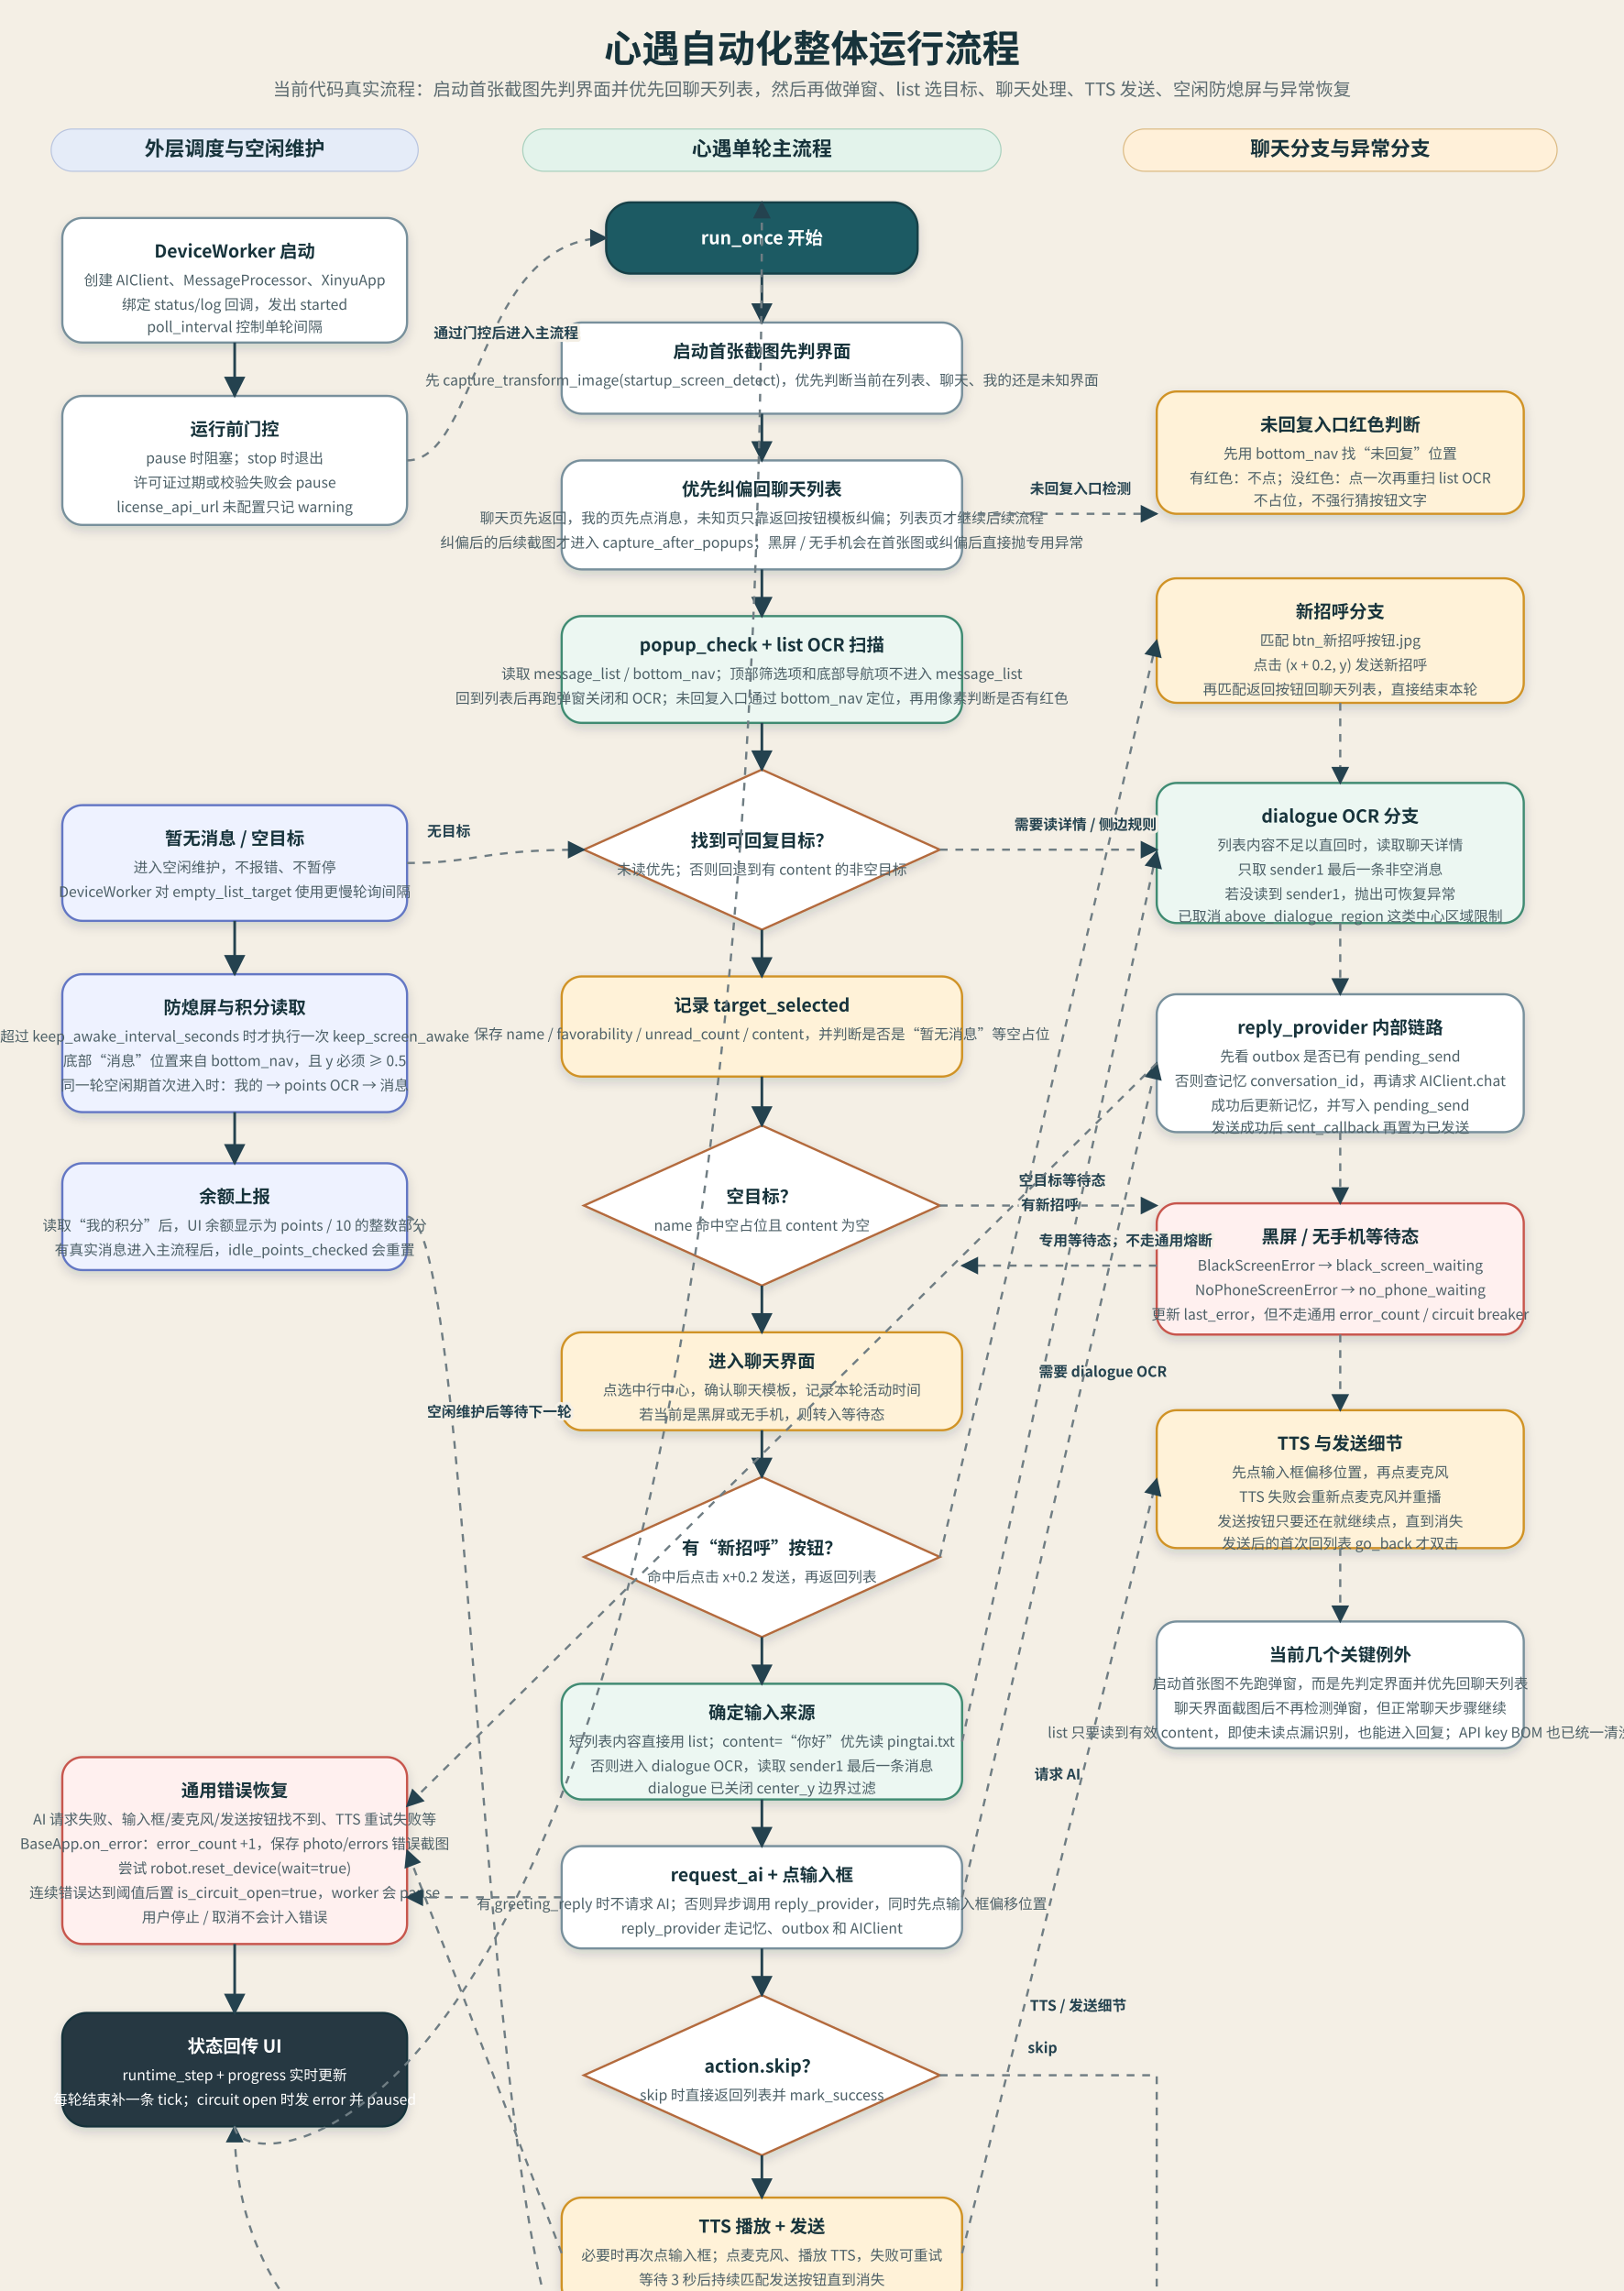
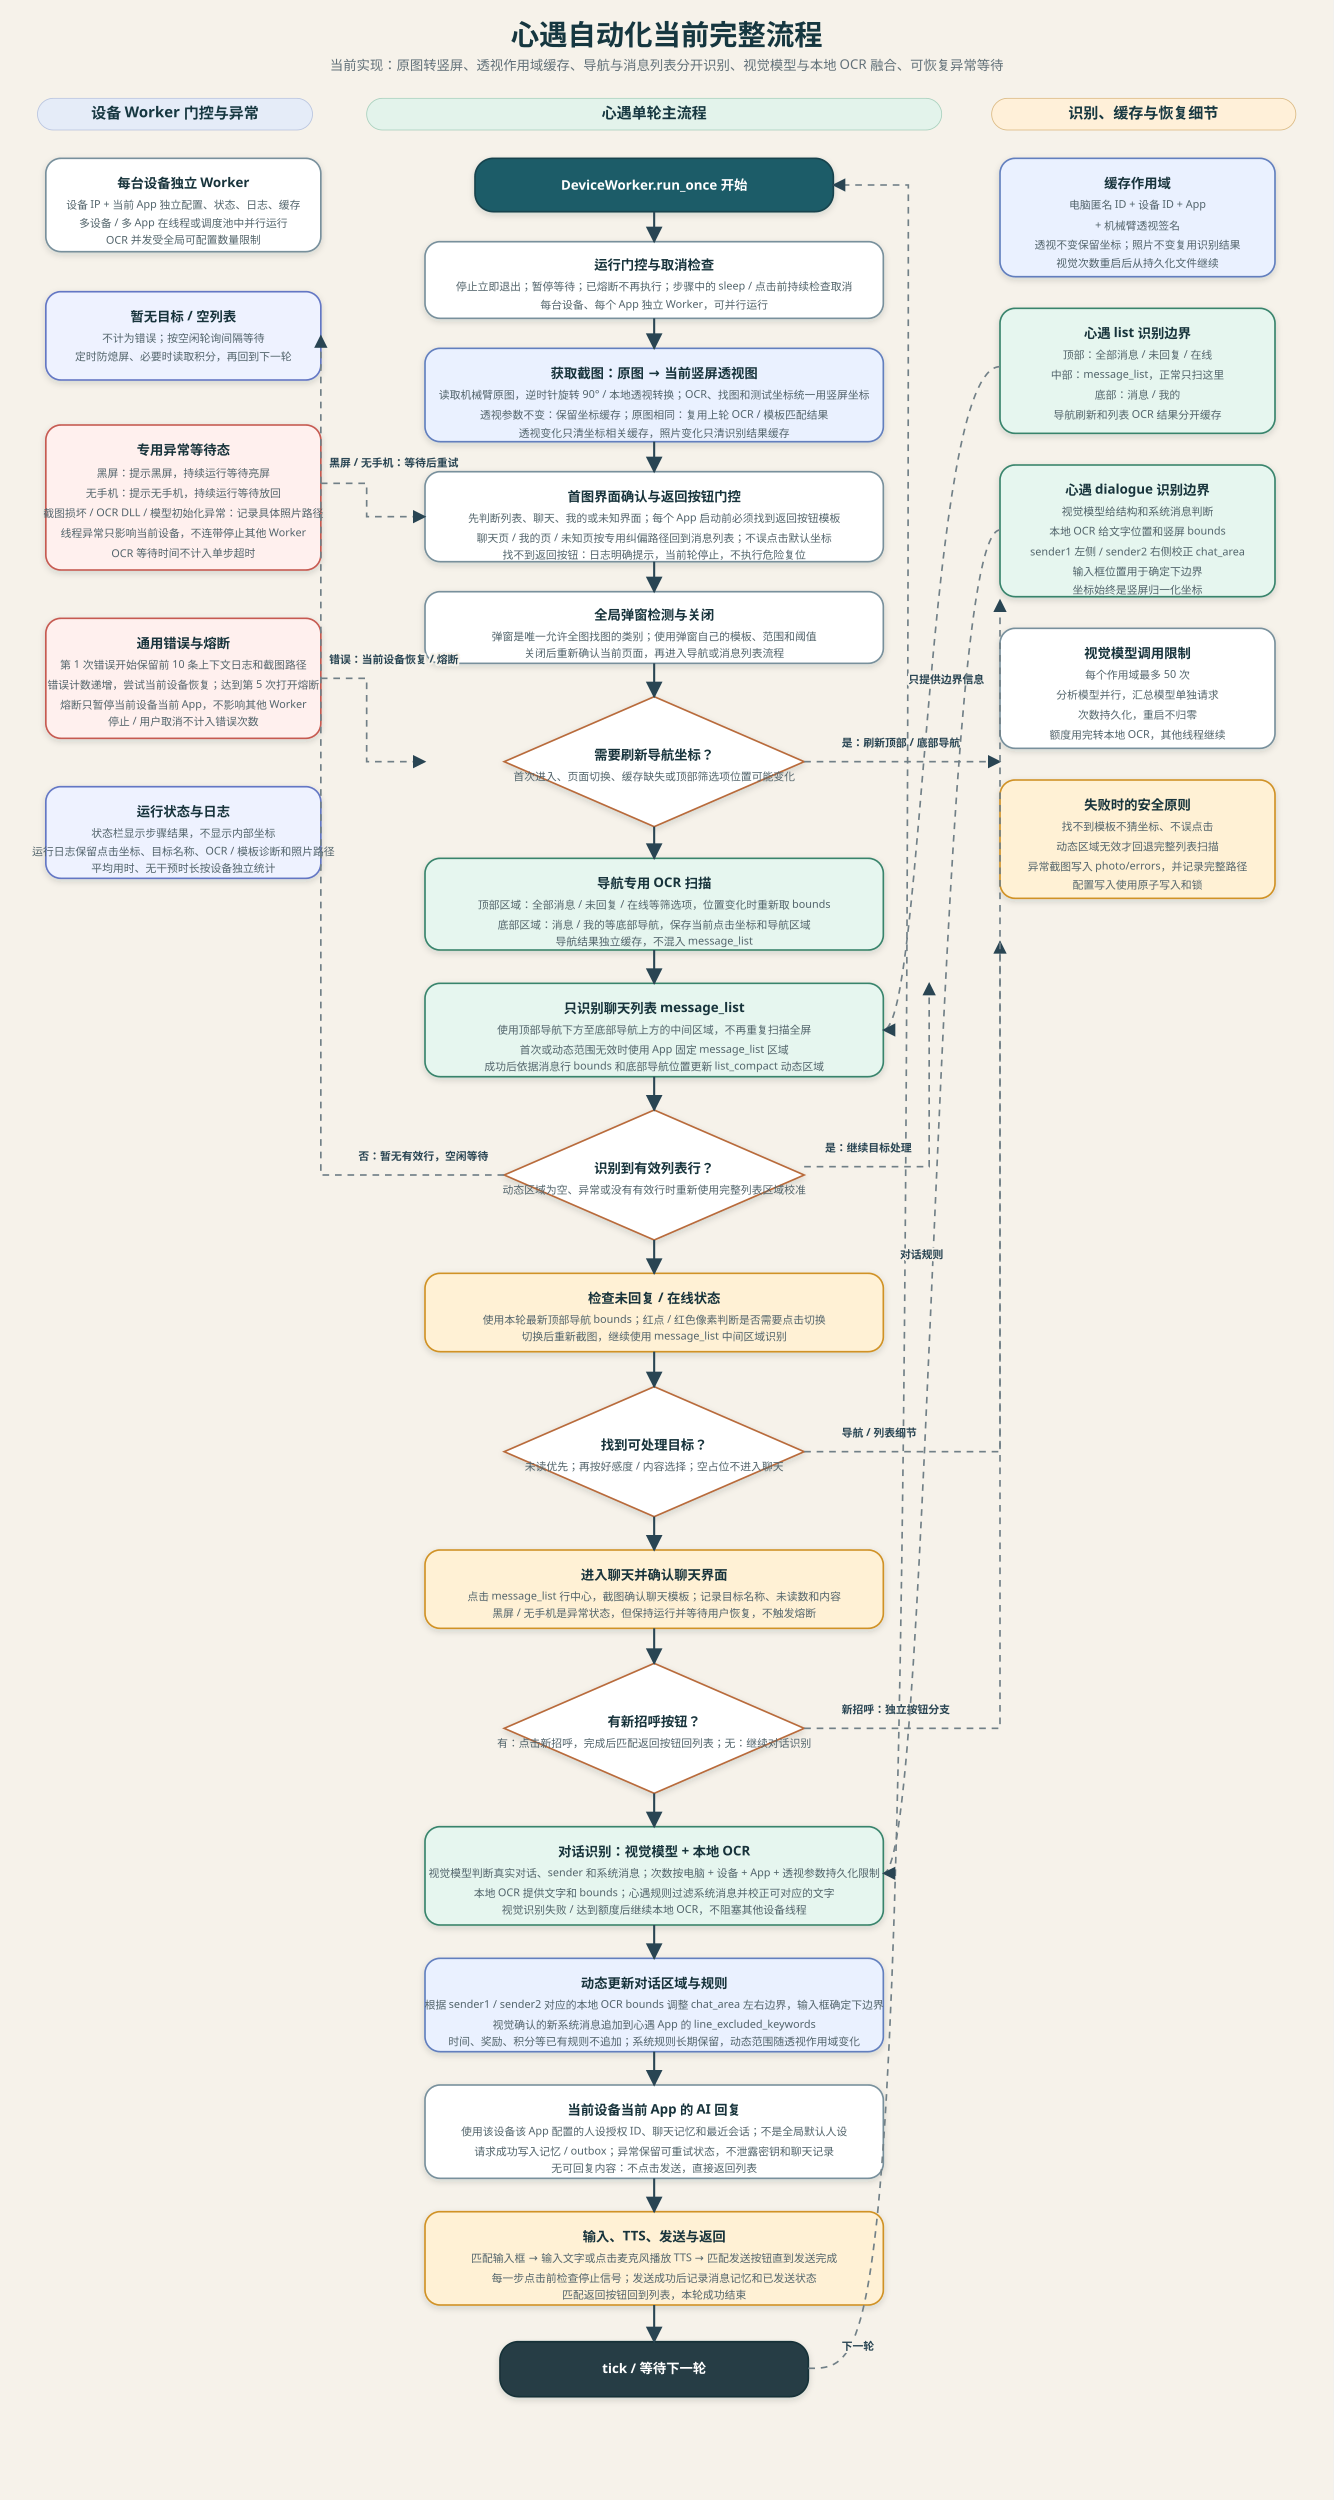
- <svg xmlns="http://www.w3.org/2000/svg" width="1460" height="2060" viewBox="0 0 1460 2060" role="img" aria-labelledby="title desc">
+ <svg xmlns="http://www.w3.org/2000/svg" width="1600" height="3000" viewBox="0 0 1600 3000" role="img" aria-labelledby="title desc">
  <defs>
-     <marker id="arrow" viewBox="0 0 10 10" refX="9" refY="5" markerWidth="8" markerHeight="8" orient="auto-start-reverse">
-       <path d="M 0 0 L 10 5 L 0 10 z" fill="#24424f" />
+     <marker id="arrow" viewBox="0 0 10 10" refX="9" refY="5" markerWidth="8" markerHeight="8" orient="auto">
+       <path d="M0,0 L10,5 L0,10 Z" fill="#294553" />
    </marker>
    <filter id="shadow" x="-10%" y="-10%" width="120%" height="130%">
-       <feDropShadow dx="0" dy="4" stdDeviation="5" flood-color="#16313a" flood-opacity="0.16" />
+       <feDropShadow dx="0" dy="3" stdDeviation="4" flood-color="#17333b" flood-opacity=".15" />
    </filter>
    <style>
-       .bg { fill: #f4efe5; }
-       .title { font: 700 34px "Microsoft YaHei", "Noto Sans CJK SC", sans-serif; fill: #17333b; }
-       .subtitle { font: 400 16px "Microsoft YaHei", "Noto Sans CJK SC", sans-serif; fill: #5c6b70; }
-       .lane-title { font: 700 18px "Microsoft YaHei", "Noto Sans CJK SC", sans-serif; fill: #17333b; }
-       .node { filter: url(#shadow); stroke-width: 2; }
-       .start { fill: #1f5a64; stroke: #173f47; }
-       .process { fill: #ffffff; stroke: #78909c; }
-       .ocr { fill: #ecf7f2; stroke: #3f8b72; }
-       .action { fill: #fff2d8; stroke: #d09327; }
-       .decision { fill: #ffffff; stroke: #b36a3c; }
-       .warning { fill: #fff0ef; stroke: #c7564d; }
-       .idle { fill: #eef2ff; stroke: #6477c4; }
-       .end { fill: #263943; stroke: #17333b; }
-       .node-text { font: 600 16px "Microsoft YaHei", "Noto Sans CJK SC", sans-serif; fill: #17333b; text-anchor: middle; dominant-baseline: middle; }
-       .node-sub { font: 400 13px "Microsoft YaHei", "Noto Sans CJK SC", sans-serif; fill: #4d6067; text-anchor: middle; dominant-baseline: middle; }
-       .white-text { fill: #ffffff; }
-       .small { font-size: 12px; }
-       .edge { fill: none; stroke: #24424f; stroke-width: 2.4; marker-end: url(#arrow); }
-       .edge-soft { fill: none; stroke: #6f7d83; stroke-width: 2; stroke-dasharray: 7 7; marker-end: url(#arrow); }
-       .label { font: 700 13px "Microsoft YaHei", "Noto Sans CJK SC", sans-serif; fill: #24424f; paint-order: stroke; stroke: #f4efe5; stroke-width: 5; stroke-linejoin: round; }
-       .note { font: 400 13px "Microsoft YaHei", "Noto Sans CJK SC", sans-serif; fill: #5c6b70; }
+       .bg{fill:#f6f2ea}.title{font:700 34px "Microsoft YaHei",sans-serif;fill:#163740}.subtitle{font:400 16px "Microsoft YaHei",sans-serif;fill:#617078}.lane{font:700 18px "Microsoft YaHei",sans-serif;fill:#163740}.node{filter:url(#shadow);stroke-width:2}.start{fill:#1f5c67;stroke:#15434d}.process{fill:#fff;stroke:#78909c}.cache{fill:#eaf1ff;stroke:#627fbe}.ocr{fill:#e6f6ef;stroke:#39846c}.action{fill:#fff1d5;stroke:#d09226}.decision{fill:#fff;stroke:#b86b3b}.warning{fill:#fff0ee;stroke:#c65a51}.idle{fill:#eef2ff;stroke:#6477c4}.end{fill:#263d45;stroke:#183139}.t{font:600 16px "Microsoft YaHei",sans-serif;fill:#17333b;text-anchor:middle;dominant-baseline:middle}.s{font:400 13px "Microsoft YaHei",sans-serif;fill:#52646b;text-anchor:middle;dominant-baseline:middle}.w{fill:#fff}.edge{fill:none;stroke:#294553;stroke-width:2.5;marker-end:url(#arrow)}.soft{fill:none;stroke:#718087;stroke-width:2;stroke-dasharray:8 7;marker-end:url(#arrow)}.label{font:700 13px "Microsoft YaHei",sans-serif;fill:#294553;paint-order:stroke;stroke:#f6f2ea;stroke-width:5;stroke-linejoin:round}
    </style>
  </defs>
-   <rect class="bg" x="0" y="0" width="1460" height="2060" />
-   <text class="title" x="730" y="56" text-anchor="middle">心遇自动化整体运行流程</text>
-   <text class="subtitle" x="730" y="86" text-anchor="middle">当前代码真实流程：启动首张截图先判界面并优先回聊天列表，然后再做弹窗、list 选目标、聊天处理、TTS 发送、空闲防熄屏与异常恢复</text>
-   <rect x="46" y="116" width="330" height="38" rx="19" fill="#e5ecf8" stroke="#b8c4df" />
-   <text class="lane-title" x="211" y="140" text-anchor="middle">外层调度与空闲维护</text>
-   <rect x="470" y="116" width="430" height="38" rx="19" fill="#e3f3eb" stroke="#a8d0bd" />
-   <text class="lane-title" x="685" y="140" text-anchor="middle">心遇单轮主流程</text>
-   <rect x="1010" y="116" width="390" height="38" rx="19" fill="#fff0d9" stroke="#dbba83" />
-   <text class="lane-title" x="1205" y="140" text-anchor="middle">聊天分支与异常分支</text>
-   <g>
-     <rect class="node start" x="545" y="182" width="280" height="64" rx="22" />
-     <text class="node-text white-text" x="685" y="214">run_once 开始</text>
-   </g>
-   <g>
-     <rect class="node process" x="505" y="290" width="360" height="82" rx="18" />
-     <text class="node-text" x="685" y="316">启动首张截图先判界面</text>
-     <text class="node-sub" x="685" y="342">先 capture_transform_image(startup_screen_detect)，优先判断当前在列表、聊天、我的还是未知界面</text>
-   </g>
-   <g>
-     <rect class="node process" x="505" y="414" width="360" height="98" rx="18" />
-     <text class="node-text" x="685" y="440">优先纠偏回聊天列表</text>
-     <text class="node-sub" x="685" y="466">聊天页先返回，我的页先点消息，未知页只靠返回按钮模板纠偏；列表页才继续后续流程</text>
-     <text class="node-sub" x="685" y="488">纠偏后的后续截图才进入 capture_after_popups；黑屏 / 无手机会在首张图或纠偏后直接抛专用异常</text>
-   </g>
-   <g>
-     <rect class="node ocr" x="505" y="554" width="360" height="96" rx="18" />
-     <text class="node-text" x="685" y="580">popup_check + list OCR 扫描</text>
-     <text class="node-sub" x="685" y="606">读取 message_list / bottom_nav；顶部筛选项和底部导航项不进入 message_list</text>
-     <text class="node-sub" x="685" y="628">回到列表后再跑弹窗关闭和 OCR；未回复入口通过 bottom_nav 定位，再用像素判断是否有红色</text>
-   </g>
-   <g>
-     <path class="node decision" d="M685 692 L845 764 L685 836 L525 764 Z" />
-     <text class="node-text" x="685" y="756">找到可回复目标？</text>
-     <text class="node-sub" x="685" y="782">未读优先；否则回退到有 content 的非空目标</text>
-   </g>
-   <g>
-     <rect class="node action" x="505" y="878" width="360" height="90" rx="18" />
-     <text class="node-text" x="685" y="904">记录 target_selected</text>
-     <text class="node-sub" x="685" y="930">保存 name / favorability / unread_count / content，并判断是否是“暂无消息”等空占位</text>
-   </g>
-   <g>
-     <path class="node decision" d="M685 1012 L845 1084 L685 1156 L525 1084 Z" />
-     <text class="node-text" x="685" y="1076">空目标？</text>
-     <text class="node-sub" x="685" y="1102">name 命中空占位且 content 为空</text>
-   </g>
-   <g>
-     <rect class="node action" x="505" y="1198" width="360" height="88" rx="18" />
-     <text class="node-text" x="685" y="1224">进入聊天界面</text>
-     <text class="node-sub" x="685" y="1250">点选中行中心，确认聊天模板，记录本轮活动时间</text>
-     <text class="node-sub" x="685" y="1272">若当前是黑屏或无手机，则转入等待态</text>
-   </g>
-   <g>
-     <path class="node decision" d="M685 1328 L845 1400 L685 1472 L525 1400 Z" />
-     <text class="node-text" x="685" y="1392">有“新招呼”按钮？</text>
-     <text class="node-sub" x="685" y="1418">命中后点击 x+0.2 发送，再返回列表</text>
-   </g>
-   <g>
-     <rect class="node ocr" x="505" y="1514" width="360" height="104" rx="18" />
-     <text class="node-text" x="685" y="1540">确定输入来源</text>
-     <text class="node-sub" x="685" y="1566">短列表内容直接用 list；content=“你好”优先读 pingtai.txt</text>
-     <text class="node-sub" x="685" y="1588">否则进入 dialogue OCR，读取 sender1 最后一条消息</text>
-     <text class="node-sub" x="685" y="1608">dialogue 已关闭 center_y 边界过滤</text>
-   </g>
-   <g>
-     <rect class="node process" x="505" y="1660" width="360" height="92" rx="18" />
-     <text class="node-text" x="685" y="1686">request_ai + 点输入框</text>
-     <text class="node-sub" x="685" y="1712">有 greeting_reply 时不请求 AI；否则异步调用 reply_provider，同时先点输入框偏移位置</text>
-     <text class="node-sub" x="685" y="1734">reply_provider 走记忆、outbox 和 AIClient</text>
-   </g>
-   <g>
-     <path class="node decision" d="M685 1794 L845 1866 L685 1938 L525 1866 Z" />
-     <text class="node-text" x="685" y="1858">action.skip？</text>
-     <text class="node-sub" x="685" y="1884">skip 时直接返回列表并 mark_success</text>
-   </g>
-   <g>
-     <rect class="node action" x="505" y="1976" width="360" height="98" rx="18" />
-     <text class="node-text" x="685" y="2002">TTS 播放 + 发送</text>
-     <text class="node-sub" x="685" y="2028">必要时再次点输入框；点麦克风、播放 TTS，失败可重试</text>
-     <text class="node-sub" x="685" y="2050">等待 3 秒后持续匹配发送按钮直到消失</text>
-   </g>
-   <g>
-     <rect class="node end" x="535" y="2120" width="300" height="74" rx="22" />
-     <text class="node-text white-text" x="685" y="2148">返回聊天列表 / 本轮结束</text>
-     <text class="node-sub white-text" x="685" y="2172">sent_callback 标记已发送；发送后的首次返回双击；然后 wait_next_round + mark_success</text>
-   </g>
-   <g>
-     <rect class="node process" x="56" y="196" width="310" height="112" rx="18" />
-     <text class="node-text" x="211" y="226">DeviceWorker 启动</text>
-     <text class="node-sub" x="211" y="252">创建 AIClient、MessageProcessor、XinyuApp</text>
-     <text class="node-sub" x="211" y="274">绑定 status/log 回调，发出 started</text>
-     <text class="node-sub" x="211" y="294">poll_interval 控制单轮间隔</text>
-   </g>
-   <g>
-     <rect class="node process" x="56" y="356" width="310" height="116" rx="18" />
-     <text class="node-text" x="211" y="386">运行前门控</text>
-     <text class="node-sub" x="211" y="412">pause 时阻塞；stop 时退出</text>
-     <text class="node-sub" x="211" y="434">许可证过期或校验失败会 pause</text>
-     <text class="node-sub" x="211" y="456">license_api_url 未配置只记 warning</text>
-   </g>
-   <g>
-     <rect class="node idle" x="56" y="724" width="310" height="104" rx="18" />
-     <text class="node-text" x="211" y="754">暂无消息 / 空目标</text>
-     <text class="node-sub" x="211" y="780">进入空闲维护，不报错、不暂停</text>
-     <text class="node-sub" x="211" y="802">DeviceWorker 对 empty_list_target 使用更慢轮询间隔</text>
-   </g>
-   <g>
-     <rect class="node idle" x="56" y="876" width="310" height="124" rx="18" />
-     <text class="node-text" x="211" y="906">防熄屏与积分读取</text>
-     <text class="node-sub" x="211" y="932">超过 keep_awake_interval_seconds 时才执行一次 keep_screen_awake</text>
-     <text class="node-sub" x="211" y="954">底部“消息”位置来自 bottom_nav，且 y 必须 ≥ 0.5</text>
-     <text class="node-sub" x="211" y="976">同一轮空闲期首次进入时：我的 → points OCR → 消息</text>
-   </g>
-   <g>
-     <rect class="node idle" x="56" y="1046" width="310" height="96" rx="18" />
-     <text class="node-text" x="211" y="1076">余额上报</text>
-     <text class="node-sub" x="211" y="1102">读取“我的积分”后，UI 余额显示为 points / 10 的整数部分</text>
-     <text class="node-sub" x="211" y="1124">有真实消息进入主流程后，idle_points_checked 会重置</text>
-   </g>
-   <g>
-     <rect class="node warning" x="56" y="1580" width="310" height="168" rx="18" />
-     <text class="node-text" x="211" y="1610">通用错误恢复</text>
-     <text class="node-sub" x="211" y="1636">AI 请求失败、输入框/麦克风/发送按钮找不到、TTS 重试失败等</text>
-     <text class="node-sub" x="211" y="1658">BaseApp.on_error：error_count +1，保存 photo/errors 错误截图</text>
-     <text class="node-sub" x="211" y="1680">尝试 robot.reset_device(wait=true)</text>
-     <text class="node-sub" x="211" y="1702">连续错误达到阈值后置 is_circuit_open=true，worker 会 pause</text>
-     <text class="node-sub" x="211" y="1724">用户停止 / 取消不会计入错误</text>
-   </g>
-   <g>
-     <rect class="node end" x="56" y="1810" width="310" height="102" rx="22" />
-     <text class="node-text white-text" x="211" y="1840">状态回传 UI</text>
-     <text class="node-sub white-text" x="211" y="1866">runtime_step + progress 实时更新</text>
-     <text class="node-sub white-text" x="211" y="1888">每轮结束补一条 tick；circuit open 时发 error 并 paused</text>
-   </g>
-   <g>
-     <rect class="node action" x="1040" y="352" width="330" height="110" rx="18" />
-     <text class="node-text" x="1205" y="382">未回复入口红色判断</text>
-     <text class="node-sub" x="1205" y="408">先用 bottom_nav 找“未回复”位置</text>
-     <text class="node-sub" x="1205" y="430">有红色：不点；没红色：点一次再重扫 list OCR</text>
-     <text class="node-sub" x="1205" y="450">不占位，不强行猜按钮文字</text>
-   </g>
-   <g>
-     <rect class="node action" x="1040" y="520" width="330" height="112" rx="18" />
-     <text class="node-text" x="1205" y="550">新招呼分支</text>
-     <text class="node-sub" x="1205" y="576">匹配 btn_新招呼按钮.jpg</text>
-     <text class="node-sub" x="1205" y="598">点击 (x + 0.2, y) 发送新招呼</text>
-     <text class="node-sub" x="1205" y="620">再匹配返回按钮回聊天列表，直接结束本轮</text>
-   </g>
-   <g>
-     <rect class="node ocr" x="1040" y="704" width="330" height="126" rx="18" />
-     <text class="node-text" x="1205" y="734">dialogue OCR 分支</text>
-     <text class="node-sub" x="1205" y="760">列表内容不足以直回时，读取聊天详情</text>
-     <text class="node-sub" x="1205" y="782">只取 sender1 最后一条非空消息</text>
-     <text class="node-sub" x="1205" y="804">若没读到 sender1，抛出可恢复异常</text>
-     <text class="node-sub" x="1205" y="824">已取消 above_dialogue_region 这类中心区域限制</text>
-   </g>
-   <g>
-     <rect class="node process" x="1040" y="894" width="330" height="124" rx="18" />
-     <text class="node-text" x="1205" y="924">reply_provider 内部链路</text>
-     <text class="node-sub" x="1205" y="950">先看 outbox 是否已有 pending_send</text>
-     <text class="node-sub" x="1205" y="972">否则查记忆 conversation_id，再请求 AIClient.chat</text>
-     <text class="node-sub" x="1205" y="994">成功后更新记忆，并写入 pending_send</text>
-     <text class="node-sub" x="1205" y="1014">发送成功后 sent_callback 再置为已发送</text>
-   </g>
-   <g>
-     <rect class="node warning" x="1040" y="1082" width="330" height="118" rx="18" />
-     <text class="node-text" x="1205" y="1112">黑屏 / 无手机等待态</text>
-     <text class="node-sub" x="1205" y="1138">BlackScreenError → black_screen_waiting</text>
-     <text class="node-sub" x="1205" y="1160">NoPhoneScreenError → no_phone_waiting</text>
-     <text class="node-sub" x="1205" y="1182">更新 last_error，但不走通用 error_count / circuit breaker</text>
-   </g>
-   <g>
-     <rect class="node action" x="1040" y="1268" width="330" height="124" rx="18" />
-     <text class="node-text" x="1205" y="1298">TTS 与发送细节</text>
-     <text class="node-sub" x="1205" y="1324">先点输入框偏移位置，再点麦克风</text>
-     <text class="node-sub" x="1205" y="1346">TTS 失败会重新点麦克风并重播</text>
-     <text class="node-sub" x="1205" y="1368">发送按钮只要还在就继续点，直到消失</text>
-     <text class="node-sub" x="1205" y="1388">发送后的首次回列表 go_back 才双击</text>
-   </g>
-   <g>
-     <rect class="node process" x="1040" y="1458" width="330" height="114" rx="18" />
-     <text class="node-text" x="1205" y="1488">当前几个关键例外</text>
-     <text class="node-sub" x="1205" y="1514">启动首张图不先跑弹窗，而是先判定界面并优先回聊天列表</text>
-     <text class="node-sub" x="1205" y="1536">聊天界面截图后不再检测弹窗，但正常聊天步骤继续</text>
-     <text class="node-sub" x="1205" y="1558">list 只要读到有效 content，即使未读点漏识别，也能进入回复；API key BOM 也已统一清洗</text>
-   </g>
-   <path class="edge" d="M685 246 L685 290" />
-   <path class="edge" d="M685 372 L685 414" />
-   <path class="edge" d="M685 512 L685 554" />
-   <path class="edge" d="M685 650 L685 692" />
-   <path class="edge" d="M685 836 L685 878" />
-   <path class="edge" d="M685 968 L685 1012" />
-   <path class="edge" d="M685 1156 L685 1198" />
-   <path class="edge" d="M685 1286 L685 1328" />
-   <path class="edge" d="M685 1472 L685 1514" />
-   <path class="edge" d="M685 1618 L685 1660" />
-   <path class="edge" d="M685 1752 L685 1794" />
-   <path class="edge" d="M685 1938 L685 1976" />
-   <path class="edge" d="M685 2074 L685 2120" />
-   <path class="edge" d="M211 308 L211 356" />
-   <path class="edge-soft" d="M366 414 C430 414 430 214 545 214" />
-   <text class="label" x="390" y="304">通过门控后进入主流程</text>
-   <path class="edge-soft" d="M366 776 C430 776 430 764 525 764" />
-   <text class="label" x="384" y="752">无目标</text>
-   <path class="edge" d="M211 828 L211 876" />
-   <path class="edge" d="M211 1000 L211 1046" />
-   <path class="edge-soft" d="M366 1094 C430 1094 430 2148 535 2148" />
-   <text class="label" x="384" y="1274">空闲维护后等待下一轮</text>
-   <path class="edge" d="M211 1748 L211 1810" />
-   <path class="edge-soft" d="M845 764 L1040 764" />
-   <text class="label" x="912" y="746">需要读详情 / 侧边规则</text>
-   <path class="edge-soft" d="M845 1084 L1040 1084" />
-   <text class="label" x="916" y="1066">空目标等待态</text>
-   <path class="edge-soft" d="M845 1400 L1040 576" />
-   <text class="label" x="918" y="1088">有新招呼</text>
-   <path class="edge-soft" d="M845 1866 L1040 1866 L1040 2148 L835 2148" />
-   <text class="label" x="924" y="1846">skip</text>
-   <path class="edge-soft" d="M865 462 L1040 462" />
-   <text class="label" x="926" y="444">未回复入口检测</text>
-   <path class="edge-soft" d="M865 1566 L1040 766" />
-   <text class="label" x="934" y="1238">需要 dialogue OCR</text>
-   <path class="edge-soft" d="M865 1706 L1040 956" />
-   <text class="label" x="930" y="1600">请求 AI</text>
-   <path class="edge-soft" d="M865 2026 L1040 1330" />
-   <text class="label" x="926" y="1808">TTS / 发送细节</text>
-   <path class="edge-soft" d="M1205 632 L1205 704" />
-   <path class="edge-soft" d="M1205 830 L1205 894" />
-   <path class="edge-soft" d="M1205 1018 L1205 1082" />
-   <path class="edge-soft" d="M1205 1200 L1205 1268" />
-   <path class="edge-soft" d="M1205 1392 L1205 1458" />
-   <path class="edge-soft" d="M505 1706 L366 1706" />
-   <path class="edge-soft" d="M505 2026 L366 1664" />
-   <path class="edge-soft" d="M1040 956 L366 1624" />
-   <path class="edge-soft" d="M1040 1138 L865 1138" />
-   <text class="label" x="934" y="1120">专用等待态，不走通用熔断</text>
-   <path class="edge-soft" d="M685 2194 C685 2240 211 2240 211 1912" />
-   <path class="edge-soft" d="M211 1912 C211 1968 685 1968 685 182" />
-   <text class="label" x="326" y="2224">DeviceWorker 按轮询间隔进入下一轮</text>
+   <rect class="bg" width="1600" height="3000" />
+   <text class="title" x="800" y="54" text-anchor="middle">心遇自动化当前完整流程</text>
+   <text class="subtitle" x="800" y="84" text-anchor="middle">当前实现：原图转竖屏、透视作用域缓存、导航与消息列表分开识别、视觉模型与本地 OCR 融合、可恢复异常等待</text>
+   <rect x="45" y="118" width="330" height="38" rx="19" fill="#e5ecf8" stroke="#b8c4df" />
+   <text class="lane" x="210" y="142" text-anchor="middle">设备 Worker 门控与异常</text>
+   <rect x="440" y="118" width="690" height="38" rx="19" fill="#e3f3eb" stroke="#a8d0bd" />
+   <text class="lane" x="785" y="142" text-anchor="middle">心遇单轮主流程</text>
+   <rect x="1190" y="118" width="365" height="38" rx="19" fill="#fff0d9" stroke="#dbba83" />
+   <text class="lane" x="1372" y="142" text-anchor="middle">识别、缓存与恢复细节</text>
+   <rect class="node start" x="570" y="190" width="430" height="64" rx="22" />
+   <text class="t w" x="785" y="222">DeviceWorker.run_once 开始</text>
+   <rect class="node process" x="510" y="290" width="550" height="92" rx="18" />
+   <text class="t" x="785" y="318">运行门控与取消检查</text>
+   <text class="s" x="785" y="344">停止立即退出；暂停等待；已熔断不再执行；步骤中的 sleep / 点击前持续检查取消</text>
+   <text class="s" x="785" y="366">每台设备、每个 App 独立 Worker，可并行运行</text>
+   <rect class="node cache" x="510" y="418" width="550" height="112" rx="18" />
+   <text class="t" x="785" y="448">获取截图：原图 → 当前竖屏透视图</text>
+   <text class="s" x="785" y="474">读取机械臂原图，逆时针旋转 90° / 本地透视转换；OCR、找图和测试坐标统一用竖屏坐标</text>
+   <text class="s" x="785" y="498">透视参数不变：保留坐标缓存；原图相同：复用上轮 OCR / 模板匹配结果</text>
+   <text class="s" x="785" y="520">透视变化只清坐标相关缓存，照片变化只清识别结果缓存</text>
+   <rect class="node process" x="510" y="566" width="550" height="108" rx="18" />
+   <text class="t" x="785" y="596">首图界面确认与返回按钮门控</text>
+   <text class="s" x="785" y="622">先判断列表、聊天、我的或未知界面；每个 App 启动前必须找到返回按钮模板</text>
+   <text class="s" x="785" y="646">聊天页 / 我的页 / 未知页按专用纠偏路径回到消息列表；不误点击默认坐标</text>
+   <text class="s" x="785" y="666">找不到返回按钮：日志明确提示，当前轮停止，不执行危险复位</text>
+   <rect class="node process" x="510" y="710" width="550" height="86" rx="18" />
+   <text class="t" x="785" y="738">全局弹窗检测与关闭</text>
+   <text class="s" x="785" y="764">弹窗是唯一允许全图找图的类别；使用弹窗自己的模板、范围和阈值</text>
+   <text class="s" x="785" y="784">关闭后重新确认当前页面，再进入导航或消息列表流程</text>
+   <path class="node decision" d="M785 836 L965 914 L785 992 L605 914 Z" />
+   <text class="t" x="785" y="906">需要刷新导航坐标？</text>
+   <text class="s" x="785" y="932">首次进入、页面切换、缓存缺失或顶部筛选项位置可能变化</text>
+   <rect class="node ocr" x="510" y="1030" width="550" height="110" rx="18" />
+   <text class="t" x="785" y="1060">导航专用 OCR 扫描</text>
+   <text class="s" x="785" y="1086">顶部区域：全部消息 / 未回复 / 在线等筛选项，位置变化时重新取 bounds</text>
+   <text class="s" x="785" y="1110">底部区域：消息 / 我的等底部导航，保存当前点击坐标和导航区域</text>
+   <text class="s" x="785" y="1130">导航结果独立缓存，不混入 message_list</text>
+   <rect class="node ocr" x="510" y="1180" width="550" height="112" rx="18" />
+   <text class="t" x="785" y="1210">只识别聊天列表 message_list</text>
+   <text class="s" x="785" y="1236">使用顶部导航下方至底部导航上方的中间区域，不再重复扫描全屏</text>
+   <text class="s" x="785" y="1260">首次或动态范围无效时使用 App 固定 message_list 区域</text>
+   <text class="s" x="785" y="1280">成功后依据消息行 bounds 和底部导航位置更新 list_compact 动态区域</text>
+   <path class="node decision" d="M785 1332 L965 1410 L785 1488 L605 1410 Z" />
+   <text class="t" x="785" y="1402">识别到有效列表行？</text>
+   <text class="s" x="785" y="1428">动态区域为空、异常或没有有效行时重新使用完整列表区域校准</text>
+   <rect class="node action" x="510" y="1528" width="550" height="94" rx="18" />
+   <text class="t" x="785" y="1558">检查未回复 / 在线状态</text>
+   <text class="s" x="785" y="1584">使用本轮最新顶部导航 bounds；红点 / 红色像素判断是否需要点击切换</text>
+   <text class="s" x="785" y="1604">切换后重新截图，继续使用 message_list 中间区域识别</text>
+   <path class="node decision" d="M785 1664 L965 1742 L785 1820 L605 1742 Z" />
+   <text class="t" x="785" y="1734">找到可处理目标？</text>
+   <text class="s" x="785" y="1760">未读优先；再按好感度 / 内容选择；空占位不进入聊天</text>
+   <rect class="node action" x="510" y="1860" width="550" height="94" rx="18" />
+   <text class="t" x="785" y="1890">进入聊天并确认聊天界面</text>
+   <text class="s" x="785" y="1916">点击 message_list 行中心，截图确认聊天模板；记录目标名称、未读数和内容</text>
+   <text class="s" x="785" y="1936">黑屏 / 无手机是异常状态，但保持运行并等待用户恢复，不触发熔断</text>
+   <path class="node decision" d="M785 1996 L965 2074 L785 2152 L605 2074 Z" />
+   <text class="t" x="785" y="2066">有新招呼按钮？</text>
+   <text class="s" x="785" y="2092">有：点击新招呼，完成后匹配返回按钮回列表；无：继续对话识别</text>
+   <rect class="node ocr" x="510" y="2192" width="550" height="118" rx="18" />
+   <text class="t" x="785" y="2222">对话识别：视觉模型 + 本地 OCR</text>
+   <text class="s" x="785" y="2248">视觉模型判断真实对话、sender 和系统消息；次数按电脑 + 设备 + App + 透视参数持久化限制</text>
+   <text class="s" x="785" y="2272">本地 OCR 提供文字和 bounds；心遇规则过滤系统消息并校正可对应的文字</text>
+   <text class="s" x="785" y="2292">视觉识别失败 / 达到额度后继续本地 OCR，不阻塞其他设备线程</text>
+   <rect class="node cache" x="510" y="2350" width="550" height="112" rx="18" />
+   <text class="t" x="785" y="2380">动态更新对话区域与规则</text>
+   <text class="s" x="785" y="2406">根据 sender1 / sender2 对应的本地 OCR bounds 调整 chat_area 左右边界，输入框确定下边界</text>
+   <text class="s" x="785" y="2430">视觉确认的新系统消息追加到心遇 App 的 line_excluded_keywords</text>
+   <text class="s" x="785" y="2450">时间、奖励、积分等已有规则不追加；系统规则长期保留，动态范围随透视作用域变化</text>
+   <rect class="node process" x="510" y="2502" width="550" height="112" rx="18" />
+   <text class="t" x="785" y="2532">当前设备当前 App 的 AI 回复</text>
+   <text class="s" x="785" y="2558">使用该设备该 App 配置的人设授权 ID、聊天记忆和最近会话；不是全局默认人设</text>
+   <text class="s" x="785" y="2582">请求成功写入记忆 / outbox；异常保留可重试状态，不泄露密钥和聊天记录</text>
+   <text class="s" x="785" y="2602">无可回复内容：不点击发送，直接返回列表</text>
+   <rect class="node action" x="510" y="2654" width="550" height="112" rx="18" />
+   <text class="t" x="785" y="2684">输入、TTS、发送与返回</text>
+   <text class="s" x="785" y="2710">匹配输入框 → 输入文字或点击麦克风播放 TTS → 匹配发送按钮直到发送完成</text>
+   <text class="s" x="785" y="2734">每一步点击前检查停止信号；发送成功后记录消息记忆和已发送状态</text>
+   <text class="s" x="785" y="2754">匹配返回按钮回到列表，本轮成功结束</text>
+   <rect class="node end" x="600" y="2810" width="370" height="66" rx="22" />
+   <text class="t w" x="785" y="2842">tick / 等待下一轮</text>
+   <rect class="node process" x="55" y="190" width="330" height="112" rx="18" />
+   <text class="t" x="220" y="220">每台设备独立 Worker</text>
+   <text class="s" x="220" y="246">设备 IP + 当前 App 独立配置、状态、日志、缓存</text>
+   <text class="s" x="220" y="268">多设备 / 多 App 在线程或调度池中并行运行</text>
+   <text class="s" x="220" y="288">OCR 并发受全局可配置数量限制</text>
+   <rect class="node idle" x="55" y="350" width="330" height="106" rx="18" />
+   <text class="t" x="220" y="380">暂无目标 / 空列表</text>
+   <text class="s" x="220" y="406">不计为错误；按空闲轮询间隔等待</text>
+   <text class="s" x="220" y="428">定时防熄屏、必要时读取积分，再回到下一轮</text>
+   <rect class="node warning" x="55" y="510" width="330" height="174" rx="18" />
+   <text class="t" x="220" y="540">专用异常等待态</text>
+   <text class="s" x="220" y="568">黑屏：提示黑屏，持续运行等待亮屏</text>
+   <text class="s" x="220" y="592">无手机：提示无手机，持续运行等待放回</text>
+   <text class="s" x="220" y="616">截图损坏 / OCR DLL / 模型初始化异常：记录具体照片路径</text>
+   <text class="s" x="220" y="640">线程异常只影响当前设备，不连带停止其他 Worker</text>
+   <text class="s" x="220" y="664">OCR 等待时间不计入单步超时</text>
+   <rect class="node warning" x="55" y="742" width="330" height="144" rx="18" />
+   <text class="t" x="220" y="772">通用错误与熔断</text>
+   <text class="s" x="220" y="798">第 1 次错误开始保留前 10 条上下文日志和截图路径</text>
+   <text class="s" x="220" y="822">错误计数递增，尝试当前设备恢复；达到第 5 次打开熔断</text>
+   <text class="s" x="220" y="846">熔断只暂停当前设备当前 App，不影响其他 Worker</text>
+   <text class="s" x="220" y="866">停止 / 用户取消不计入错误次数</text>
+   <rect class="node idle" x="55" y="944" width="330" height="110" rx="18" />
+   <text class="t" x="220" y="974">运行状态与日志</text>
+   <text class="s" x="220" y="1000">状态栏显示步骤结果，不显示内部坐标</text>
+   <text class="s" x="220" y="1022">运行日志保留点击坐标、目标名称、OCR / 模板诊断和照片路径</text>
+   <text class="s" x="220" y="1042">平均用时、无干预时长按设备独立统计</text>
+   <rect class="node cache" x="1200" y="190" width="330" height="142" rx="18" />
+   <text class="t" x="1365" y="220">缓存作用域</text>
+   <text class="s" x="1365" y="246">电脑匿名 ID + 设备 ID + App</text>
+   <text class="s" x="1365" y="270">+ 机械臂透视签名</text>
+   <text class="s" x="1365" y="294">透视不变保留坐标；照片不变复用识别结果</text>
+   <text class="s" x="1365" y="316">视觉次数重启后从持久化文件继续</text>
+   <rect class="node ocr" x="1200" y="370" width="330" height="150" rx="18" />
+   <text class="t" x="1365" y="400">心遇 list 识别边界</text>
+   <text class="s" x="1365" y="426">顶部：全部消息 / 未回复 / 在线</text>
+   <text class="s" x="1365" y="450">中部：message_list，正常只扫这里</text>
+   <text class="s" x="1365" y="474">底部：消息 / 我的</text>
+   <text class="s" x="1365" y="498">导航刷新和列表 OCR 结果分开缓存</text>
+   <rect class="node ocr" x="1200" y="558" width="330" height="158" rx="18" />
+   <text class="t" x="1365" y="588">心遇 dialogue 识别边界</text>
+   <text class="s" x="1365" y="614">视觉模型给结构和系统消息判断</text>
+   <text class="s" x="1365" y="638">本地 OCR 给文字位置和竖屏 bounds</text>
+   <text class="s" x="1365" y="662">sender1 左侧 / sender2 右侧校正 chat_area</text>
+   <text class="s" x="1365" y="686">输入框位置用于确定下边界</text>
+   <text class="s" x="1365" y="708">坐标始终是竖屏归一化坐标</text>
+   <rect class="node process" x="1200" y="754" width="330" height="144" rx="18" />
+   <text class="t" x="1365" y="784">视觉模型调用限制</text>
+   <text class="s" x="1365" y="810">每个作用域最多 50 次</text>
+   <text class="s" x="1365" y="834">分析模型并行，汇总模型单独请求</text>
+   <text class="s" x="1365" y="858">次数持久化，重启不归零</text>
+   <text class="s" x="1365" y="882">额度用完转本地 OCR，其他线程继续</text>
+   <rect class="node action" x="1200" y="936" width="330" height="142" rx="18" />
+   <text class="t" x="1365" y="966">失败时的安全原则</text>
+   <text class="s" x="1365" y="992">找不到模板不猜坐标、不误点击</text>
+   <text class="s" x="1365" y="1016">动态区域无效才回退完整列表扫描</text>
+   <text class="s" x="1365" y="1040">异常截图写入 photo/errors，并记录完整路径</text>
+   <text class="s" x="1365" y="1062">配置写入使用原子写入和锁</text>
+   <path class="edge" d="M785 254 L785 290" />
+   <path class="edge" d="M785 382 L785 418" />
+   <path class="edge" d="M785 530 L785 566" />
+   <path class="edge" d="M785 674 L785 710" />
+   <path class="edge" d="M785 796 L785 836" />
+   <path class="edge" d="M785 992 L785 1030" />
+   <path class="edge" d="M785 1140 L785 1180" />
+   <path class="edge" d="M785 1292 L785 1332" />
+   <path class="edge" d="M785 1488 L785 1528" />
+   <path class="edge" d="M785 1622 L785 1664" />
+   <path class="edge" d="M785 1820 L785 1860" />
+   <path class="edge" d="M785 1954 L785 1996" />
+   <path class="edge" d="M785 2152 L785 2192" />
+   <path class="edge" d="M785 2310 L785 2350" />
+   <path class="edge" d="M785 2462 L785 2502" />
+   <path class="edge" d="M785 2614 L785 2654" />
+   <path class="edge" d="M785 2766 L785 2810" />
+   <path class="soft" d="M605 1410 L385 1410 L385 403" />
+   <text class="label" x="430" y="1392">否：暂无有效行，空闲等待</text>
+   <path class="soft" d="M965 914 L1200 914" />
+   <text class="label" x="1010" y="896">是：刷新顶部 / 底部导航</text>
+   <path class="soft" d="M965 1742 L1200 1742 L1200 1130" />
+   <text class="label" x="1010" y="1724">导航 / 列表细节</text>
+   <path class="soft" d="M965 2074 L1200 2074 L1200 720" />
+   <text class="label" x="1010" y="2056">新招呼：独立按钮分支</text>
+   <path class="soft" d="M965 1400 L1115 1400 L1115 1180" />
+   <text class="label" x="990" y="1382">是：继续目标处理</text>
+   <path class="soft" d="M385 580 L440 580 L440 620 L510 620" />
+   <text class="label" x="395" y="560">黑屏 / 无手机：等待后重试</text>
+   <path class="soft" d="M385 814 L440 814 L440 914 L510 914" />
+   <text class="label" x="395" y="796">错误：当前设备恢复 / 熔断</text>
+   <path class="soft" d="M970 2842 C1060 2842 1090 2842 1090 222 C1090 222 1000 222 1000 222" />
+   <text class="label" x="1010" y="2820">下一轮</text>
+   <path class="soft" d="M1200 440 C1110 440 1110 1236 1060 1236" />
+   <text class="label" x="1090" y="820">只提供边界信息</text>
+   <path class="soft" d="M1200 636 C1120 636 1120 2248 1060 2248" />
+   <text class="label" x="1080" y="1510">对话规则</text>
</svg>
